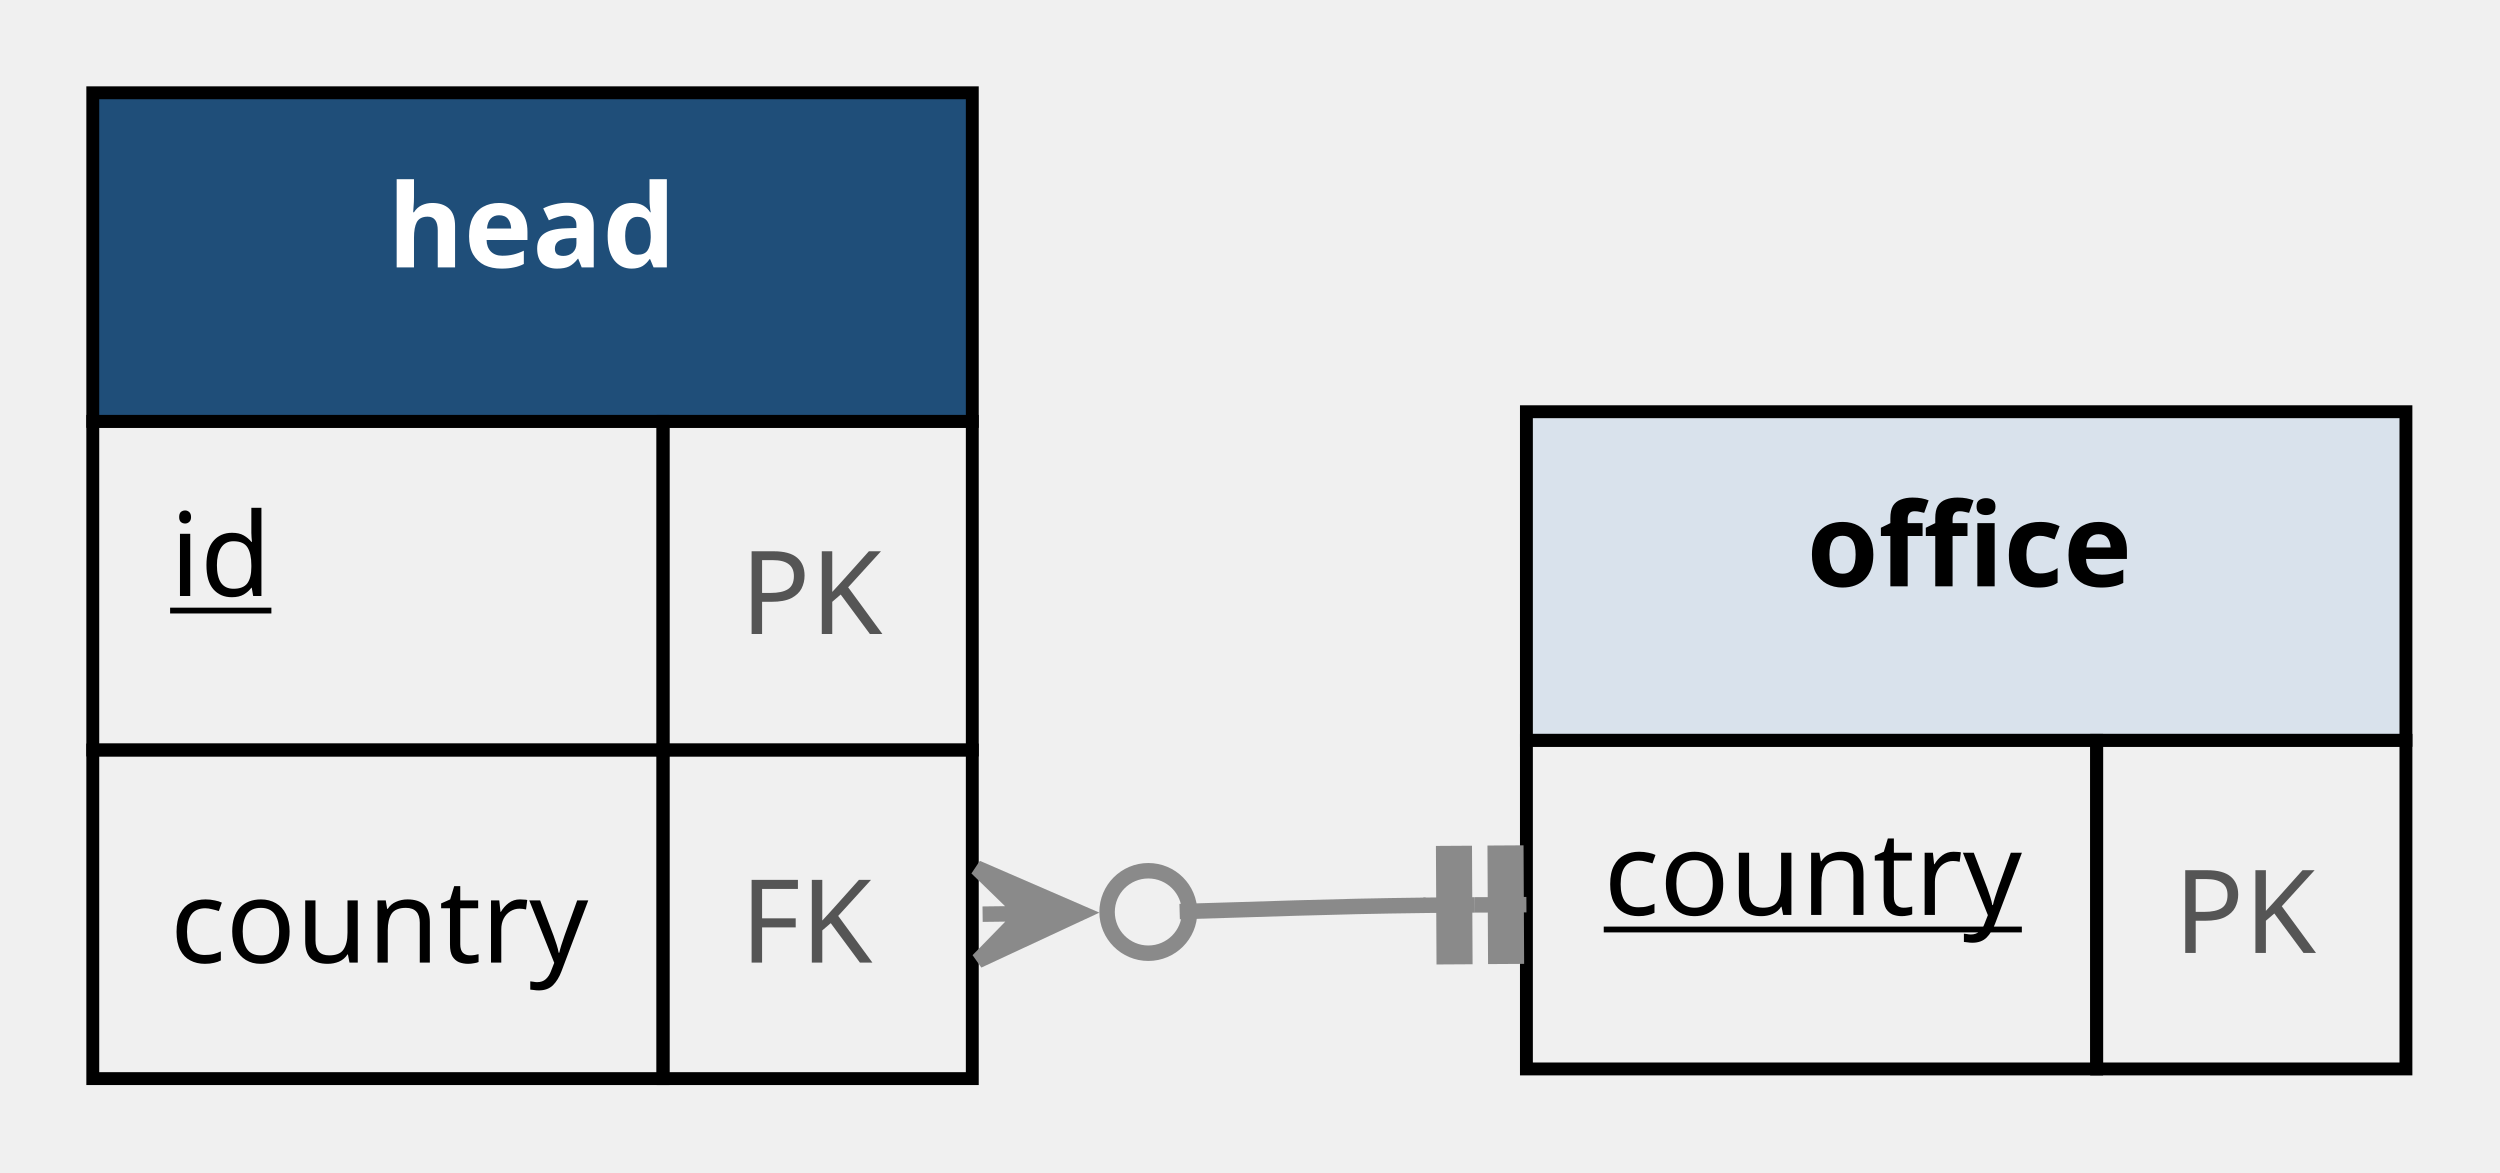
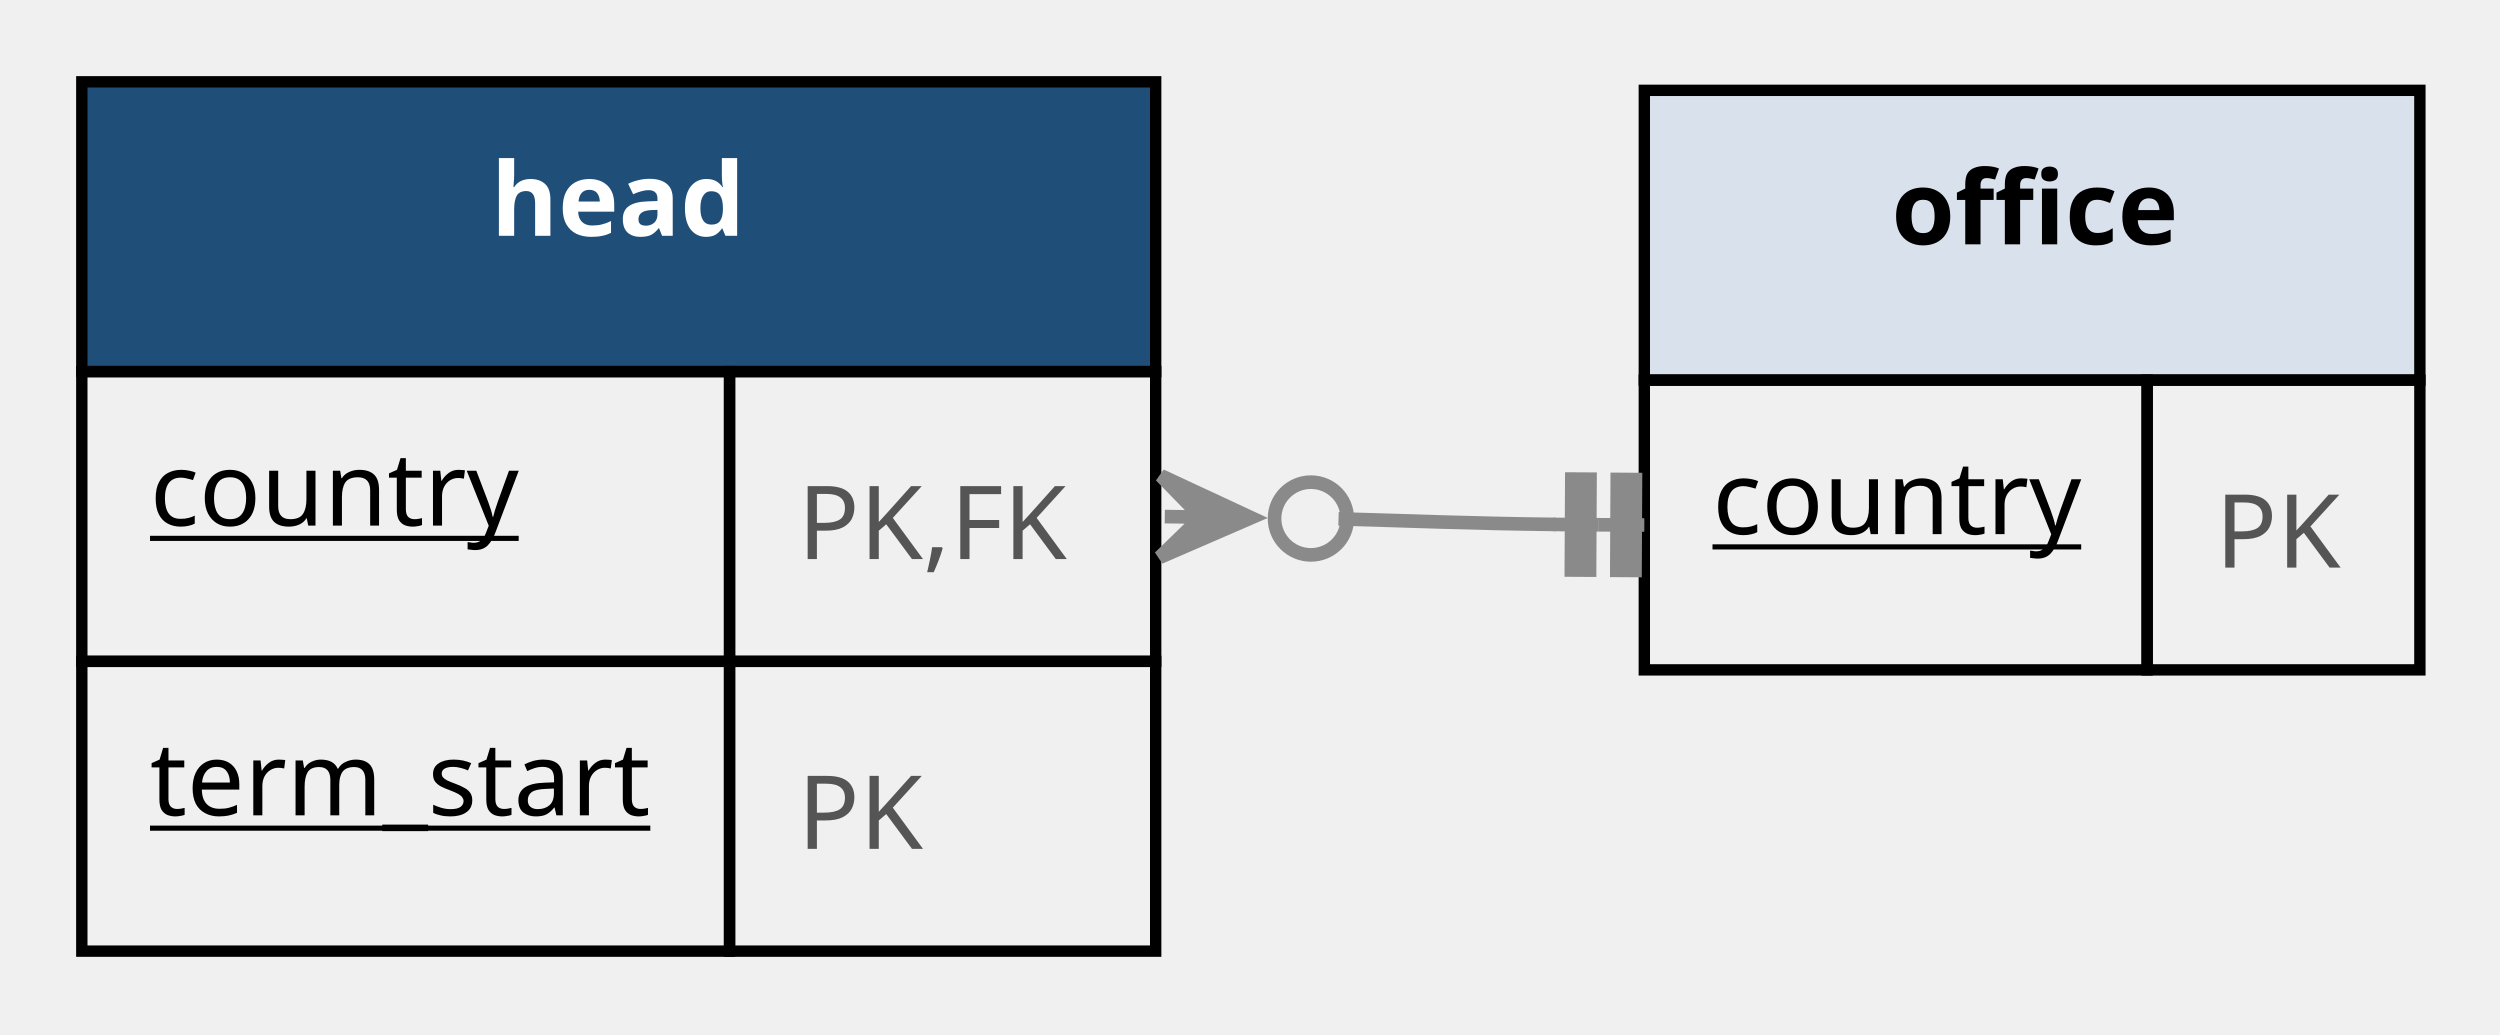
- <svg xmlns="http://www.w3.org/2000/svg" width="194pt" height="91pt" viewBox="0.00 0.00 194.00 91.00">
+ <svg xmlns="http://www.w3.org/2000/svg" width="220pt" height="91pt" viewBox="0.00 0.00 220.00 91.00">
  <g id="graph0" class="graph" transform="scale(1 1) rotate(0) translate(7.2 83.7)">
    <g id="node1" class="node">
-       <polygon fill="#1f4e79" stroke="none" points="0,-51 0,-76.5 68.25,-76.5 68.25,-51 0,-51" />
-       <polygon fill="none" stroke="#000000" points="0,-51 0,-76.5 68.25,-76.5 68.25,-51 0,-51" />
-       <text xml:space="preserve" text-anchor="start" x="22.88" y="-62.95" font-family="Noto Sans KR" font-weight="bold" font-size="9.00" fill="#ffffff">head</text>
-       <polygon fill="none" stroke="#000000" points="0,-25.5 0,-51 44.25,-51 44.25,-25.5 0,-25.5" />
-       <text xml:space="preserve" text-anchor="start" x="6" y="-37.45" font-family="Noto Sans KR" text-decoration="underline" font-size="9.00">id</text>
-       <polygon fill="none" stroke="#000000" points="44.25,-25.5 44.25,-51 68.25,-51 68.25,-25.5 44.25,-25.5" />
-       <text xml:space="preserve" text-anchor="start" x="50.25" y="-34.5" font-family="Noto Sans KR" font-size="9.00" fill="#555555">PK</text>
-       <polygon fill="none" stroke="#000000" points="0,0 0,-25.5 44.25,-25.5 44.25,0 0,0" />
-       <text xml:space="preserve" text-anchor="start" x="6" y="-9" font-family="Noto Sans KR" font-size="9.00">country</text>
-       <polygon fill="none" stroke="#000000" points="44.25,0 44.25,-25.5 68.25,-25.5 68.25,0 44.25,0" />
-       <text xml:space="preserve" text-anchor="start" x="50.25" y="-9" font-family="Noto Sans KR" font-size="9.00" fill="#555555">FK</text>
+       <polygon fill="#1f4e79" stroke="none" points="0,-51 0,-76.5 94.5,-76.5 94.5,-51 0,-51" />
+       <polygon fill="none" stroke="#000000" points="0,-51 0,-76.5 94.5,-76.5 94.5,-51 0,-51" />
+       <text xml:space="preserve" text-anchor="start" x="36" y="-62.95" font-family="Noto Sans KR" font-weight="bold" font-size="9.00" fill="#ffffff">head</text>
+       <polygon fill="none" stroke="#000000" points="0,-25.5 0,-51 57,-51 57,-25.5 0,-25.5" />
+       <text xml:space="preserve" text-anchor="start" x="6" y="-37.45" font-family="Noto Sans KR" text-decoration="underline" font-size="9.00">country</text>
+       <polygon fill="none" stroke="#000000" points="57,-25.5 57,-51 94.5,-51 94.5,-25.5 57,-25.5" />
+       <text xml:space="preserve" text-anchor="start" x="63" y="-34.5" font-family="Noto Sans KR" font-size="9.00" fill="#555555">PK,FK</text>
+       <polygon fill="none" stroke="#000000" points="0,0 0,-25.5 57,-25.5 57,0 0,0" />
+       <text xml:space="preserve" text-anchor="start" x="6" y="-11.95" font-family="Noto Sans KR" text-decoration="underline" font-size="9.00">term_start</text>
+       <polygon fill="none" stroke="#000000" points="57,0 57,-25.5 94.5,-25.5 94.5,0 57,0" />
+       <text xml:space="preserve" text-anchor="start" x="63" y="-9" font-family="Noto Sans KR" font-size="9.00" fill="#555555">PK</text>
    </g>
    <g id="node2" class="node">
-       <polygon fill="#d9e2ec" stroke="none" points="111.25,-26.25 111.25,-51.75 179.5,-51.75 179.5,-26.25 111.25,-26.25" />
-       <polygon fill="none" stroke="#000000" points="111.25,-26.25 111.25,-51.75 179.5,-51.75 179.5,-26.25 111.25,-26.25" />
-       <text xml:space="preserve" text-anchor="start" x="133" y="-38.2" font-family="Noto Sans KR" font-weight="bold" font-size="9.00" fill="#000000">office</text>
-       <polygon fill="none" stroke="#000000" points="111.25,-0.75 111.25,-26.25 155.5,-26.25 155.5,-0.75 111.25,-0.75" />
-       <text xml:space="preserve" text-anchor="start" x="117.25" y="-12.7" font-family="Noto Sans KR" text-decoration="underline" font-size="9.00">country</text>
-       <polygon fill="none" stroke="#000000" points="155.5,-0.75 155.5,-26.25 179.5,-26.25 179.5,-0.75 155.5,-0.75" />
-       <text xml:space="preserve" text-anchor="start" x="161.5" y="-9.75" font-family="Noto Sans KR" font-size="9.00" fill="#555555">PK</text>
+       <polygon fill="#d9e2ec" stroke="none" points="137.5,-50.25 137.5,-75.75 205.75,-75.75 205.75,-50.25 137.5,-50.25" />
+       <polygon fill="none" stroke="#000000" points="137.5,-50.25 137.5,-75.75 205.75,-75.75 205.75,-50.25 137.5,-50.25" />
+       <text xml:space="preserve" text-anchor="start" x="159.25" y="-62.2" font-family="Noto Sans KR" font-weight="bold" font-size="9.00" fill="#000000">office</text>
+       <polygon fill="none" stroke="#000000" points="137.5,-24.75 137.5,-50.25 181.75,-50.25 181.75,-24.75 137.5,-24.75" />
+       <text xml:space="preserve" text-anchor="start" x="143.5" y="-36.7" font-family="Noto Sans KR" text-decoration="underline" font-size="9.00">country</text>
+       <polygon fill="none" stroke="#000000" points="181.75,-24.75 181.75,-50.25 205.75,-50.25 205.75,-24.75 181.75,-24.75" />
+       <text xml:space="preserve" text-anchor="start" x="187.75" y="-33.75" font-family="Noto Sans KR" font-size="9.00" fill="#555555">PK</text>
    </g>
    <g id="edge1" class="edge">
-       <path fill="none" stroke="#8a8a8a" stroke-width="1.2" d="M84.34,-12.96C90.58,-13.13 95.77,-13.36 103.43,-13.45" />
-       <polygon fill="#8a8a8a" stroke="#8a8a8a" stroke-width="1.2" points="76.65,-12.86 68.7,-9.16 72.25,-12.8 69.05,-12.76 69.05,-12.76 69.05,-12.76 72.25,-12.8 68.6,-16.35 76.65,-12.86" />
-       <ellipse fill="none" stroke="#8a8a8a" stroke-width="1.2" cx="81.91" cy="-12.93" rx="3.2" ry="3.2" />
-       <polygon fill="#8a8a8a" stroke="#8a8a8a" stroke-width="1.2" points="110.47,-9.5 110.43,-17.5 108.83,-17.49 108.87,-9.49 110.47,-9.5" />
-       <polyline fill="none" stroke="#8a8a8a" stroke-width="1.2" points="111.25,-13.5 107.25,-13.48" />
-       <polygon fill="#8a8a8a" stroke="#8a8a8a" stroke-width="1.2" points="106.47,-9.47 106.43,-17.47 104.83,-17.46 104.87,-9.46 106.47,-9.47" />
-       <polyline fill="none" stroke="#8a8a8a" stroke-width="1.2" points="107.25,-13.48 103.25,-13.45" />
+       <path fill="none" stroke="#8a8a8a" stroke-width="1.2" d="M110.59,-38.04C116.83,-37.87 122.02,-37.64 129.68,-37.55" />
+       <polygon fill="#8a8a8a" stroke="#8a8a8a" stroke-width="1.2" points="102.9,-38.14 94.85,-34.65 98.5,-38.2 95.3,-38.24 95.3,-38.24 95.3,-38.24 98.5,-38.2 94.95,-41.84 102.9,-38.14" />
+       <ellipse fill="none" stroke="#8a8a8a" stroke-width="1.2" cx="108.16" cy="-38.07" rx="3.2" ry="3.2" />
+       <polygon fill="#8a8a8a" stroke="#8a8a8a" stroke-width="1.2" points="136.68,-33.5 136.72,-41.5 135.12,-41.51 135.08,-33.51 136.68,-33.5" />
+       <polyline fill="none" stroke="#8a8a8a" stroke-width="1.2" points="137.5,-37.5 133.5,-37.52" />
+       <polygon fill="#8a8a8a" stroke="#8a8a8a" stroke-width="1.2" points="132.68,-33.53 132.72,-41.53 131.12,-41.54 131.08,-33.54 132.68,-33.53" />
+       <polyline fill="none" stroke="#8a8a8a" stroke-width="1.2" points="133.5,-37.52 129.5,-37.55" />
    </g>
  </g>
</svg>
